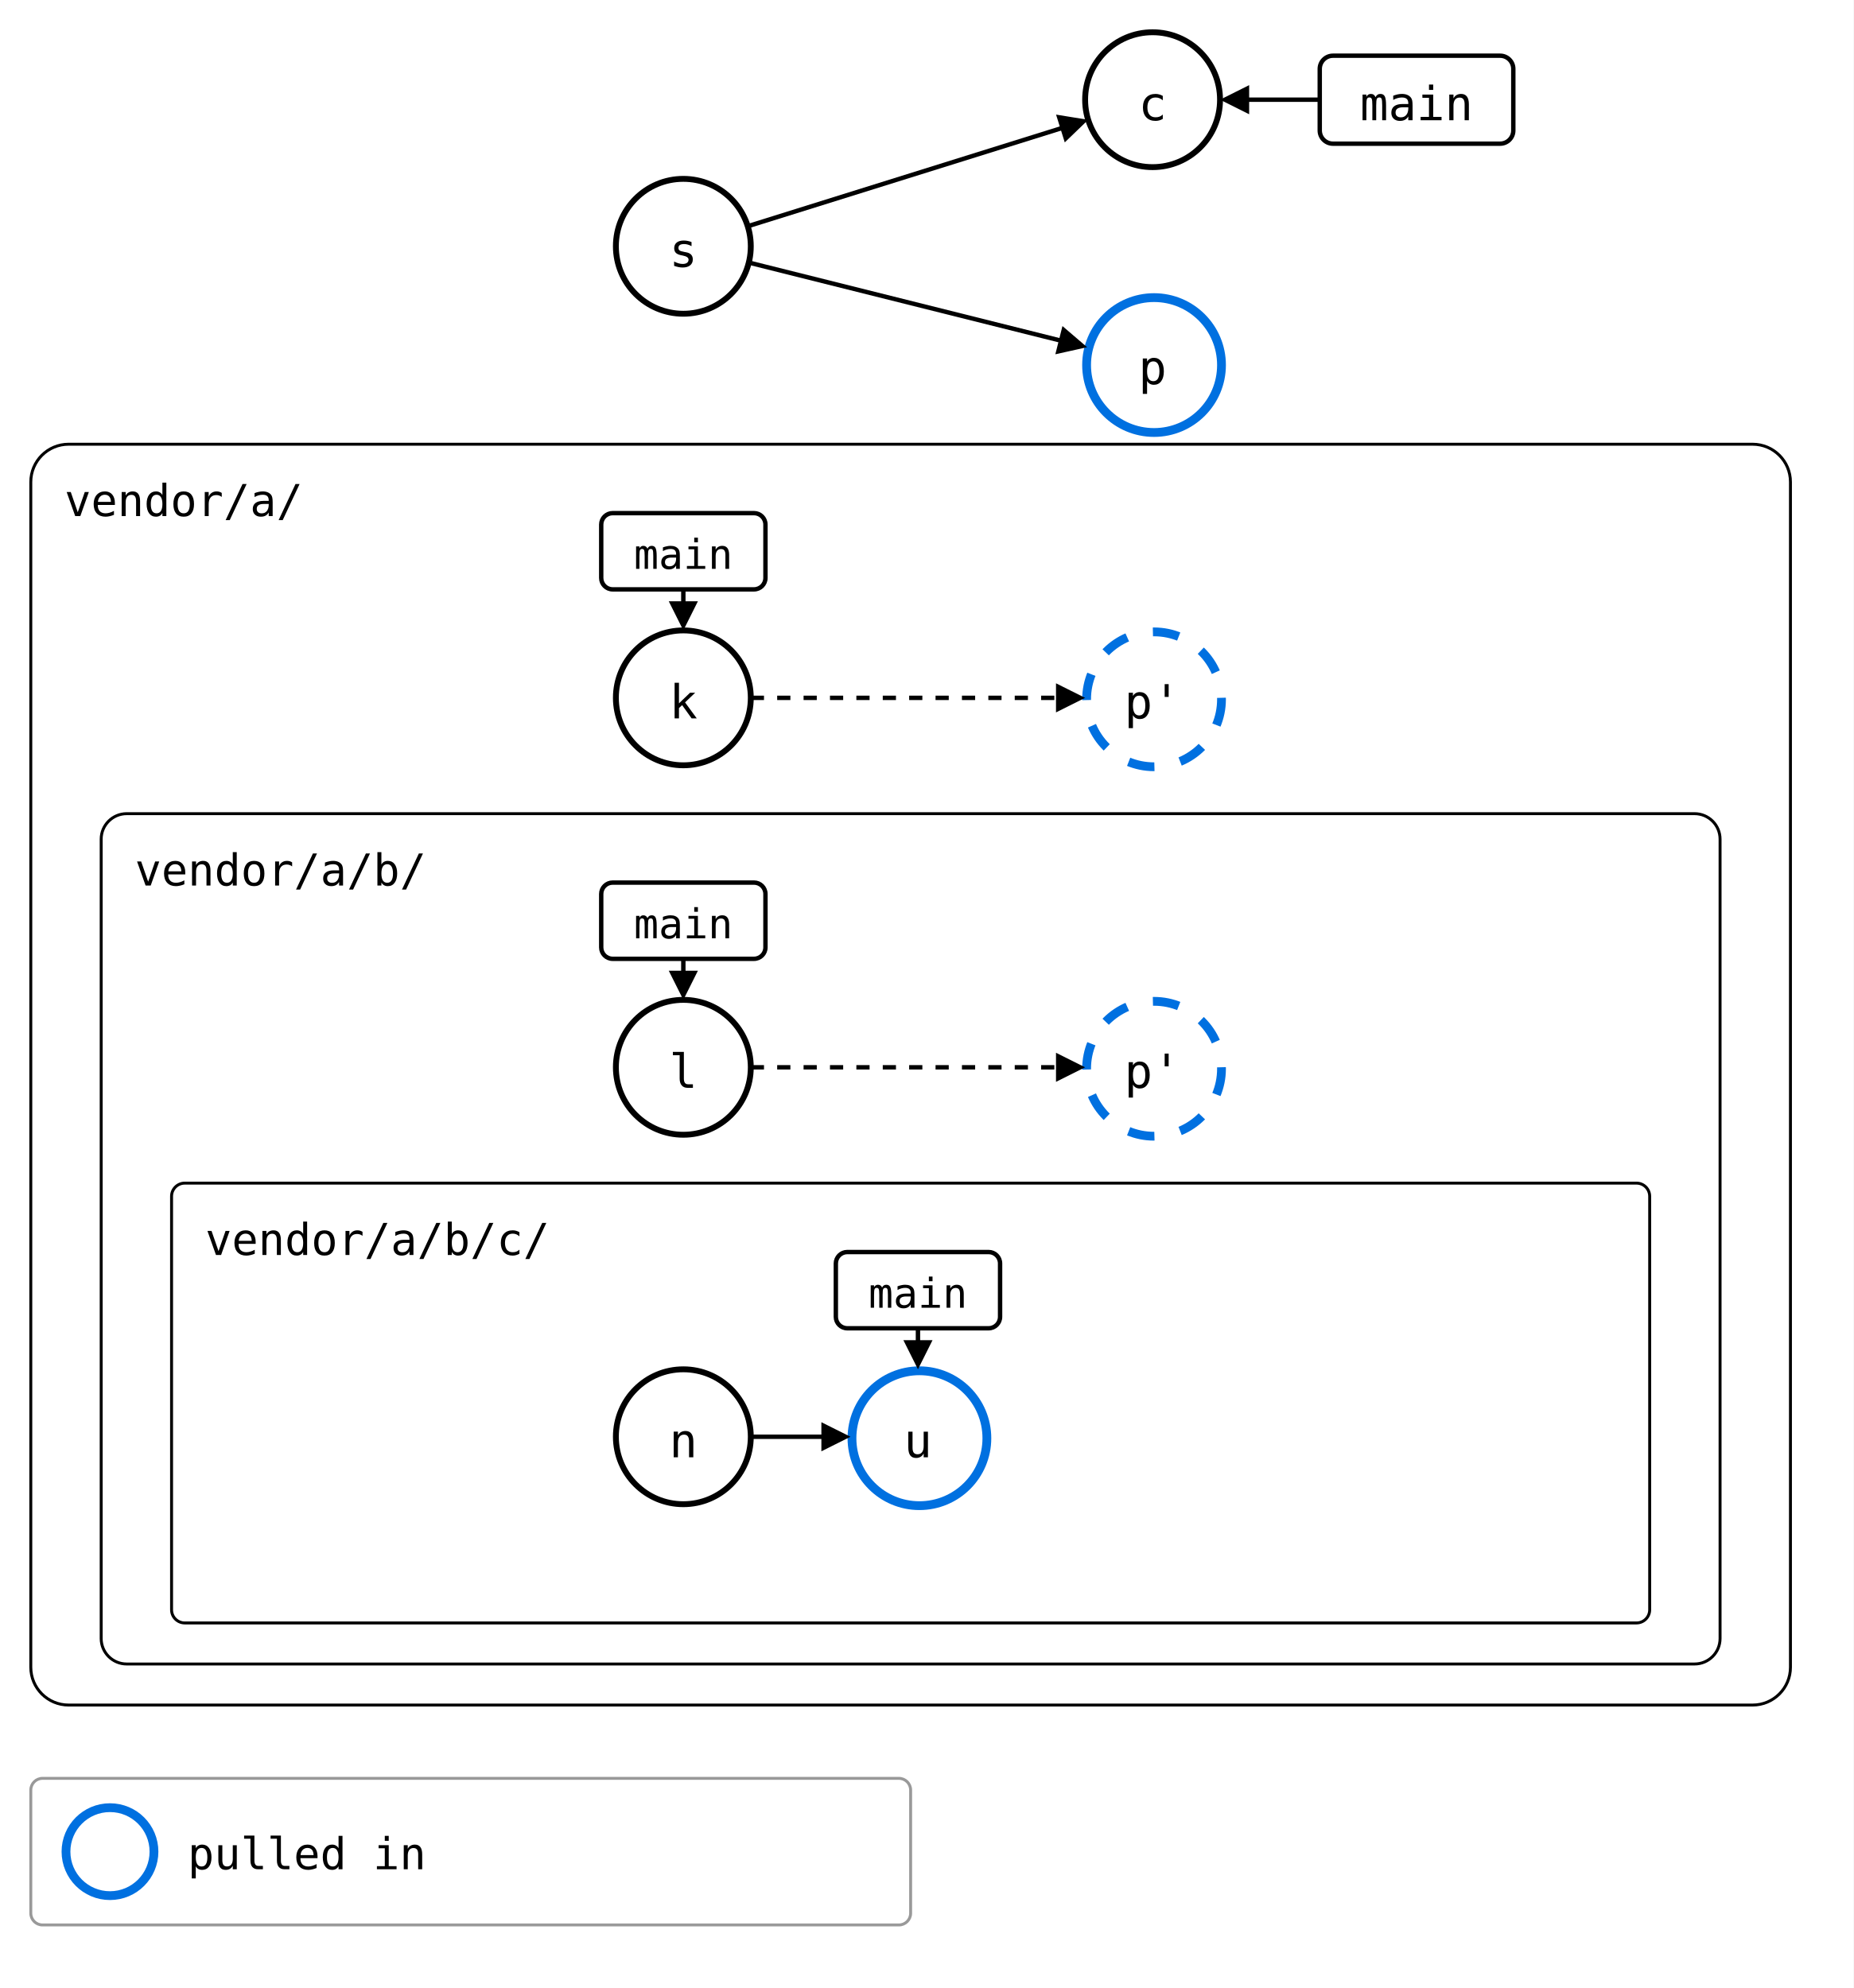
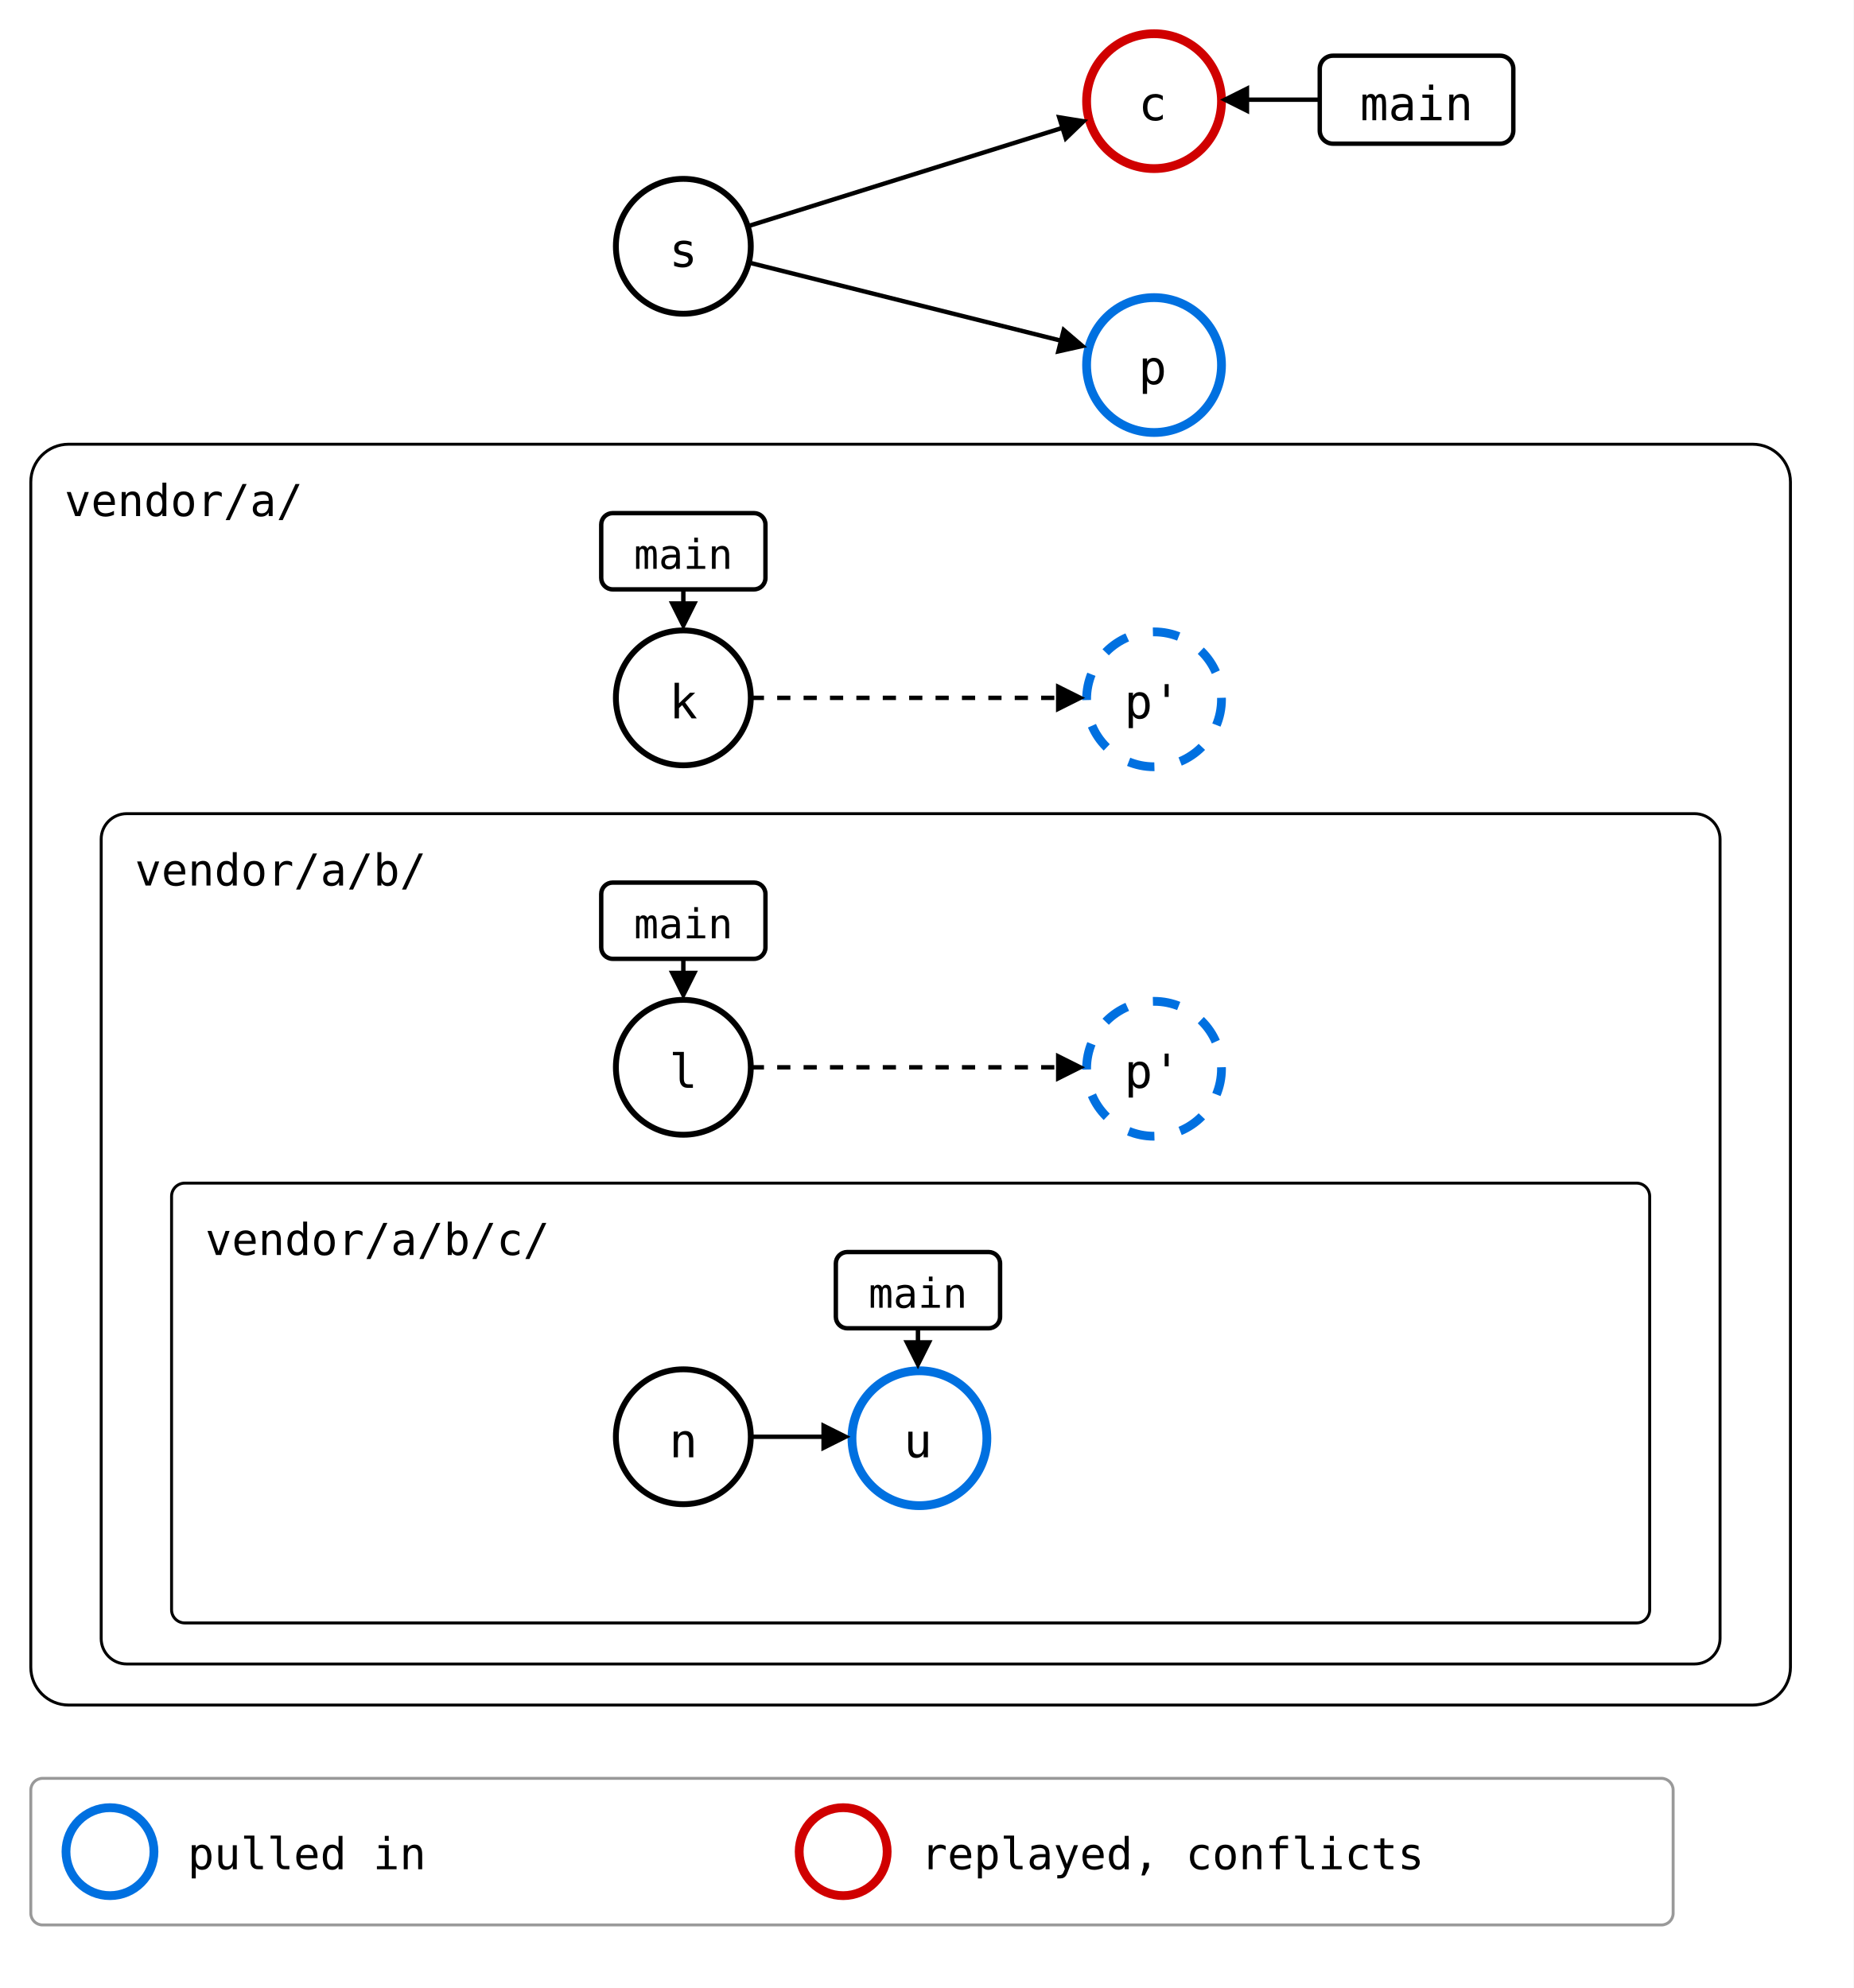
- <svg xmlns="http://www.w3.org/2000/svg" style="background: #ffffff; background-color: light-dark(#ffffff, #121212); color-scheme: light dark;" version="1.1" width="632px" height="678px" viewBox="0 0 632 678" id="ge-svg-CrP0ERA1wSzbziZt6HJZ" content="&lt;mxfile host=&quot;Electron&quot;&gt;&#10;  &lt;diagram name=&quot;rebased-at-the-conflict-lanes&quot; id=&quot;rebased-at-the-conflict-lanes&quot;&gt;&#10;    &lt;mxGraphModel dx=&quot;-324&quot; dy=&quot;-158&quot; grid=&quot;0&quot; gridSize=&quot;10&quot; guides=&quot;1&quot; tooltips=&quot;1&quot; connect=&quot;1&quot; arrows=&quot;1&quot; fold=&quot;0&quot; page=&quot;0&quot; pageScale=&quot;1&quot; pageWidth=&quot;850&quot; pageHeight=&quot;1100&quot; background=&quot;#ffffff&quot; math=&quot;0&quot; shadow=&quot;0&quot;&gt;&#10;      &lt;root&gt;&#10;        &lt;mxCell id=&quot;0&quot; /&gt;&#10;        &lt;mxCell id=&quot;1&quot; parent=&quot;0&quot; /&gt;&#10;        &lt;mxCell id=&quot;lane0&quot; parent=&quot;1&quot; style=&quot;rounded=1;arcSize=3;fillColor=none;strokeWidth=1;fontSize=15;verticalAlign=top;align=left;spacingLeft=10;spacingTop=4;fontFamily=Roboto Mono,monospace;&quot; value=&quot;vendor/a/&quot; vertex=&quot;1&quot;&gt;&#10;          &lt;mxGeometry height=&quot;430&quot; width=&quot;600&quot; y=&quot;125&quot; as=&quot;geometry&quot; /&gt;&#10;        &lt;/mxCell&gt;&#10;        &lt;mxCell id=&quot;lane1&quot; parent=&quot;1&quot; style=&quot;rounded=1;arcSize=3;fillColor=none;strokeWidth=1;fontSize=15;verticalAlign=top;align=left;spacingLeft=10;spacingTop=4;fontFamily=Roboto Mono,monospace;&quot; value=&quot;vendor/a/b/&quot; vertex=&quot;1&quot;&gt;&#10;          &lt;mxGeometry height=&quot;290&quot; width=&quot;552&quot; x=&quot;24&quot; y=&quot;251&quot; as=&quot;geometry&quot; /&gt;&#10;        &lt;/mxCell&gt;&#10;        &lt;mxCell id=&quot;lane2&quot; parent=&quot;1&quot; style=&quot;rounded=1;arcSize=3;fillColor=none;strokeWidth=1;fontSize=15;verticalAlign=top;align=left;spacingLeft=10;spacingTop=4;fontFamily=Roboto Mono,monospace;&quot; value=&quot;vendor/a/b/c/&quot; vertex=&quot;1&quot;&gt;&#10;          &lt;mxGeometry height=&quot;150&quot; width=&quot;504&quot; x=&quot;48&quot; y=&quot;377&quot; as=&quot;geometry&quot; /&gt;&#10;        &lt;/mxCell&gt;&#10;        &lt;mxCell id=&quot;s&quot; parent=&quot;1&quot; style=&quot;ellipse;aspect=fixed;strokeWidth=2;fontSize=16;fontFamily=Roboto Mono,monospace;&quot; value=&quot;s&quot; vertex=&quot;1&quot;&gt;&#10;          &lt;mxGeometry height=&quot;46&quot; width=&quot;46&quot; x=&quot;200&quot; y=&quot;35&quot; as=&quot;geometry&quot; /&gt;&#10;        &lt;/mxCell&gt;&#10;        &lt;mxCell id=&quot;c&quot; parent=&quot;1&quot; style=&quot;ellipse;aspect=fixed;strokeWidth=2;fontSize=16;fontFamily=Roboto Mono,monospace;&quot; value=&quot;c&quot; vertex=&quot;1&quot;&gt;&#10;          &lt;mxGeometry height=&quot;46&quot; width=&quot;46&quot; x=&quot;360&quot; y=&quot;-15&quot; as=&quot;geometry&quot; /&gt;&#10;        &lt;/mxCell&gt;&#10;        &lt;mxCell id=&quot;p&quot; parent=&quot;1&quot; style=&quot;ellipse;aspect=fixed;strokeWidth=2;fontSize=16;fontFamily=Roboto Mono,monospace;strokeColor=#0070E0;strokeWidth=3;&quot; value=&quot;p&quot; vertex=&quot;1&quot;&gt;&#10;          &lt;mxGeometry height=&quot;46&quot; width=&quot;46&quot; x=&quot;360&quot; y=&quot;75&quot; as=&quot;geometry&quot; /&gt;&#10;        &lt;/mxCell&gt;&#10;        &lt;mxCell id=&quot;k&quot; parent=&quot;1&quot; style=&quot;ellipse;aspect=fixed;strokeWidth=2;fontSize=16;fontFamily=Roboto Mono,monospace;&quot; value=&quot;k&quot; vertex=&quot;1&quot;&gt;&#10;          &lt;mxGeometry height=&quot;46&quot; width=&quot;46&quot; x=&quot;200&quot; y=&quot;189&quot; as=&quot;geometry&quot; /&gt;&#10;        &lt;/mxCell&gt;&#10;        &lt;mxCell id=&quot;pa&quot; parent=&quot;1&quot; style=&quot;ellipse;aspect=fixed;strokeWidth=2;fontSize=16;fontFamily=Roboto Mono,monospace;strokeColor=#0070E0;strokeWidth=3;dashed=1;&quot; value=&quot;p&amp;#39;&quot; vertex=&quot;1&quot;&gt;&#10;          &lt;mxGeometry height=&quot;46&quot; width=&quot;46&quot; x=&quot;360&quot; y=&quot;189&quot; as=&quot;geometry&quot; /&gt;&#10;        &lt;/mxCell&gt;&#10;        &lt;mxCell id=&quot;l&quot; parent=&quot;1&quot; style=&quot;ellipse;aspect=fixed;strokeWidth=2;fontSize=16;fontFamily=Roboto Mono,monospace;&quot; value=&quot;l&quot; vertex=&quot;1&quot;&gt;&#10;          &lt;mxGeometry height=&quot;46&quot; width=&quot;46&quot; x=&quot;200&quot; y=&quot;315&quot; as=&quot;geometry&quot; /&gt;&#10;        &lt;/mxCell&gt;&#10;        &lt;mxCell id=&quot;pb&quot; parent=&quot;1&quot; style=&quot;ellipse;aspect=fixed;strokeWidth=2;fontSize=16;fontFamily=Roboto Mono,monospace;strokeColor=#0070E0;strokeWidth=3;dashed=1;&quot; value=&quot;p&amp;#39;&quot; vertex=&quot;1&quot;&gt;&#10;          &lt;mxGeometry height=&quot;46&quot; width=&quot;46&quot; x=&quot;360&quot; y=&quot;315&quot; as=&quot;geometry&quot; /&gt;&#10;        &lt;/mxCell&gt;&#10;        &lt;mxCell id=&quot;n&quot; parent=&quot;1&quot; style=&quot;ellipse;aspect=fixed;strokeWidth=2;fontSize=16;fontFamily=Roboto Mono,monospace;&quot; value=&quot;n&quot; vertex=&quot;1&quot;&gt;&#10;          &lt;mxGeometry height=&quot;46&quot; width=&quot;46&quot; x=&quot;200&quot; y=&quot;441&quot; as=&quot;geometry&quot; /&gt;&#10;        &lt;/mxCell&gt;&#10;        &lt;mxCell id=&quot;u&quot; parent=&quot;1&quot; style=&quot;ellipse;aspect=fixed;strokeWidth=2;fontSize=16;fontFamily=Roboto Mono,monospace;strokeColor=#0070E0;strokeWidth=3;&quot; value=&quot;u&quot; vertex=&quot;1&quot;&gt;&#10;          &lt;mxGeometry height=&quot;46&quot; width=&quot;46&quot; x=&quot;280&quot; y=&quot;441&quot; as=&quot;geometry&quot; /&gt;&#10;        &lt;/mxCell&gt;&#10;        &lt;mxCell id=&quot;e0&quot; edge=&quot;1&quot; parent=&quot;1&quot; source=&quot;s&quot; style=&quot;endArrow=block;endFill=1;html=1;strokeWidth=1.5;rounded=0;&quot; target=&quot;c&quot;&gt;&#10;          &lt;mxGeometry relative=&quot;1&quot; as=&quot;geometry&quot; /&gt;&#10;        &lt;/mxCell&gt;&#10;        &lt;mxCell id=&quot;e1&quot; edge=&quot;1&quot; parent=&quot;1&quot; source=&quot;s&quot; style=&quot;endArrow=block;endFill=1;html=1;strokeWidth=1.5;rounded=0;&quot; target=&quot;p&quot;&gt;&#10;          &lt;mxGeometry relative=&quot;1&quot; as=&quot;geometry&quot; /&gt;&#10;        &lt;/mxCell&gt;&#10;        &lt;mxCell id=&quot;e2&quot; edge=&quot;1&quot; parent=&quot;1&quot; source=&quot;k&quot; style=&quot;endArrow=block;endFill=1;html=1;strokeWidth=1.5;rounded=0;dashed=1;&quot; target=&quot;pa&quot;&gt;&#10;          &lt;mxGeometry relative=&quot;1&quot; as=&quot;geometry&quot; /&gt;&#10;        &lt;/mxCell&gt;&#10;        &lt;mxCell id=&quot;e3&quot; edge=&quot;1&quot; parent=&quot;1&quot; source=&quot;l&quot; style=&quot;endArrow=block;endFill=1;html=1;strokeWidth=1.5;rounded=0;dashed=1;&quot; target=&quot;pb&quot;&gt;&#10;          &lt;mxGeometry relative=&quot;1&quot; as=&quot;geometry&quot; /&gt;&#10;        &lt;/mxCell&gt;&#10;        &lt;mxCell id=&quot;e4&quot; edge=&quot;1&quot; parent=&quot;1&quot; source=&quot;n&quot; style=&quot;endArrow=block;endFill=1;html=1;strokeWidth=1.5;rounded=0;&quot; target=&quot;u&quot;&gt;&#10;          &lt;mxGeometry relative=&quot;1&quot; as=&quot;geometry&quot; /&gt;&#10;        &lt;/mxCell&gt;&#10;        &lt;mxCell id=&quot;mbox&quot; parent=&quot;1&quot; style=&quot;rounded=1;strokeWidth=1.5;fontSize=16;fontFamily=Roboto Mono,monospace;&quot; value=&quot;main&quot; vertex=&quot;1&quot;&gt;&#10;          &lt;mxGeometry height=&quot;30&quot; width=&quot;66&quot; x=&quot;440&quot; y=&quot;-7&quot; as=&quot;geometry&quot; /&gt;&#10;        &lt;/mxCell&gt;&#10;        &lt;mxCell id=&quot;embox&quot; edge=&quot;1&quot; parent=&quot;1&quot; source=&quot;mbox&quot; style=&quot;endArrow=block;endFill=1;html=1;strokeWidth=1.5;rounded=0;&quot; target=&quot;c&quot;&gt;&#10;          &lt;mxGeometry relative=&quot;1&quot; as=&quot;geometry&quot; /&gt;&#10;        &lt;/mxCell&gt;&#10;        &lt;mxCell id=&quot;ka&quot; parent=&quot;1&quot; style=&quot;rounded=1;strokeWidth=1.5;fontSize=16;fontFamily=Roboto Mono,monospace;fontSize=14;&quot; value=&quot;main&quot; vertex=&quot;1&quot;&gt;&#10;          &lt;mxGeometry height=&quot;26&quot; width=&quot;56&quot; x=&quot;195&quot; y=&quot;149&quot; as=&quot;geometry&quot; /&gt;&#10;        &lt;/mxCell&gt;&#10;        &lt;mxCell id=&quot;eka&quot; edge=&quot;1&quot; parent=&quot;1&quot; source=&quot;ka&quot; style=&quot;endArrow=block;endFill=1;html=1;strokeWidth=1.5;rounded=0;&quot; target=&quot;k&quot;&gt;&#10;          &lt;mxGeometry relative=&quot;1&quot; as=&quot;geometry&quot; /&gt;&#10;        &lt;/mxCell&gt;&#10;        &lt;mxCell id=&quot;lb&quot; parent=&quot;1&quot; style=&quot;rounded=1;strokeWidth=1.5;fontSize=16;fontFamily=Roboto Mono,monospace;fontSize=14;&quot; value=&quot;main&quot; vertex=&quot;1&quot;&gt;&#10;          &lt;mxGeometry height=&quot;26&quot; width=&quot;56&quot; x=&quot;195&quot; y=&quot;275&quot; as=&quot;geometry&quot; /&gt;&#10;        &lt;/mxCell&gt;&#10;        &lt;mxCell id=&quot;elb&quot; edge=&quot;1&quot; parent=&quot;1&quot; source=&quot;lb&quot; style=&quot;endArrow=block;endFill=1;html=1;strokeWidth=1.5;rounded=0;&quot; target=&quot;l&quot;&gt;&#10;          &lt;mxGeometry relative=&quot;1&quot; as=&quot;geometry&quot; /&gt;&#10;        &lt;/mxCell&gt;&#10;        &lt;mxCell id=&quot;uc&quot; parent=&quot;1&quot; style=&quot;rounded=1;strokeWidth=1.5;fontSize=16;fontFamily=Roboto Mono,monospace;fontSize=14;&quot; value=&quot;main&quot; vertex=&quot;1&quot;&gt;&#10;          &lt;mxGeometry height=&quot;26&quot; width=&quot;56&quot; x=&quot;275&quot; y=&quot;401&quot; as=&quot;geometry&quot; /&gt;&#10;        &lt;/mxCell&gt;&#10;        &lt;mxCell id=&quot;euc&quot; edge=&quot;1&quot; parent=&quot;1&quot; source=&quot;uc&quot; style=&quot;endArrow=block;endFill=1;html=1;strokeWidth=1.5;rounded=0;&quot; target=&quot;u&quot;&gt;&#10;          &lt;mxGeometry relative=&quot;1&quot; as=&quot;geometry&quot; /&gt;&#10;        &lt;/mxCell&gt;&#10;        &lt;mxCell id=&quot;legend&quot; parent=&quot;1&quot; style=&quot;rounded=1;arcSize=8;fillColor=none;strokeColor=#999999;strokeWidth=1;legend=1;&quot; value=&quot;&quot; vertex=&quot;1&quot;&gt;&#10;          &lt;mxGeometry height=&quot;50&quot; width=&quot;300&quot; y=&quot;580&quot; as=&quot;geometry&quot; /&gt;&#10;        &lt;/mxCell&gt;&#10;        &lt;mxCell id=&quot;legend_blue&quot; parent=&quot;legend&quot; style=&quot;ellipse;aspect=fixed;fontSize=13;fontFamily=Roboto Mono,monospace;strokeWidth=2;strokeColor=#0070E0;strokeWidth=3;&quot; value=&quot;&quot; vertex=&quot;1&quot;&gt;&#10;          &lt;mxGeometry height=&quot;30&quot; width=&quot;30&quot; x=&quot;12&quot; y=&quot;10&quot; as=&quot;geometry&quot; /&gt;&#10;        &lt;/mxCell&gt;&#10;        &lt;mxCell id=&quot;legend_blue_text&quot; parent=&quot;legend&quot; style=&quot;text;align=left;verticalAlign=middle;fontSize=15;fontFamily=Roboto Mono,monospace;&quot; value=&quot;pulled in&quot; vertex=&quot;1&quot;&gt;&#10;          &lt;mxGeometry height=&quot;30&quot; width=&quot;200&quot; x=&quot;52&quot; y=&quot;10&quot; as=&quot;geometry&quot; /&gt;&#10;        &lt;/mxCell&gt;&#10;      &lt;/root&gt;&#10;    &lt;/mxGraphModel&gt;&#10;  &lt;/diagram&gt;&#10;&lt;/mxfile&gt;&#10;">
-   <style type="text/css">@supports (color: light-dark(#000, #fff)) { #ge-svg-CrP0ERA1wSzbziZt6HJZ { --ge-adaptive-bg: light-dark(#ffffff, var(--ge-dark-color, #121212)); } }</style>
+ <svg xmlns="http://www.w3.org/2000/svg" style="background: #ffffff; background-color: light-dark(#ffffff, #121212); color-scheme: light dark;" version="1.1" width="632px" height="678px" viewBox="0 0 632 678" id="ge-svg-aoTK1MCiHCfl_Ad8Yn40" content="&lt;mxfile host=&quot;Electron&quot;&gt;&#10;  &lt;diagram name=&quot;rebased-at-the-conflict-lanes&quot; id=&quot;rebased-at-the-conflict-lanes&quot;&gt;&#10;    &lt;mxGraphModel dx=&quot;-324&quot; dy=&quot;-157&quot; grid=&quot;0&quot; gridSize=&quot;10&quot; guides=&quot;1&quot; tooltips=&quot;1&quot; connect=&quot;1&quot; arrows=&quot;1&quot; fold=&quot;0&quot; page=&quot;0&quot; pageScale=&quot;1&quot; pageWidth=&quot;850&quot; pageHeight=&quot;1100&quot; background=&quot;#ffffff&quot; math=&quot;0&quot; shadow=&quot;0&quot;&gt;&#10;      &lt;root&gt;&#10;        &lt;mxCell id=&quot;0&quot; /&gt;&#10;        &lt;mxCell id=&quot;1&quot; parent=&quot;0&quot; /&gt;&#10;        &lt;mxCell id=&quot;lane0&quot; parent=&quot;1&quot; style=&quot;rounded=1;arcSize=3;fillColor=none;strokeWidth=1;fontSize=15;verticalAlign=top;align=left;spacingLeft=10;spacingTop=4;fontFamily=Roboto Mono,monospace;&quot; value=&quot;vendor/a/&quot; vertex=&quot;1&quot;&gt;&#10;          &lt;mxGeometry height=&quot;430&quot; width=&quot;600&quot; y=&quot;125&quot; as=&quot;geometry&quot; /&gt;&#10;        &lt;/mxCell&gt;&#10;        &lt;mxCell id=&quot;lane1&quot; parent=&quot;1&quot; style=&quot;rounded=1;arcSize=3;fillColor=none;strokeWidth=1;fontSize=15;verticalAlign=top;align=left;spacingLeft=10;spacingTop=4;fontFamily=Roboto Mono,monospace;&quot; value=&quot;vendor/a/b/&quot; vertex=&quot;1&quot;&gt;&#10;          &lt;mxGeometry height=&quot;290&quot; width=&quot;552&quot; x=&quot;24&quot; y=&quot;251&quot; as=&quot;geometry&quot; /&gt;&#10;        &lt;/mxCell&gt;&#10;        &lt;mxCell id=&quot;lane2&quot; parent=&quot;1&quot; style=&quot;rounded=1;arcSize=3;fillColor=none;strokeWidth=1;fontSize=15;verticalAlign=top;align=left;spacingLeft=10;spacingTop=4;fontFamily=Roboto Mono,monospace;&quot; value=&quot;vendor/a/b/c/&quot; vertex=&quot;1&quot;&gt;&#10;          &lt;mxGeometry height=&quot;150&quot; width=&quot;504&quot; x=&quot;48&quot; y=&quot;377&quot; as=&quot;geometry&quot; /&gt;&#10;        &lt;/mxCell&gt;&#10;        &lt;mxCell id=&quot;s&quot; parent=&quot;1&quot; style=&quot;ellipse;aspect=fixed;strokeWidth=2;fontSize=16;fontFamily=Roboto Mono,monospace;&quot; value=&quot;s&quot; vertex=&quot;1&quot;&gt;&#10;          &lt;mxGeometry height=&quot;46&quot; width=&quot;46&quot; x=&quot;200&quot; y=&quot;35&quot; as=&quot;geometry&quot; /&gt;&#10;        &lt;/mxCell&gt;&#10;        &lt;mxCell id=&quot;c&quot; parent=&quot;1&quot; style=&quot;ellipse;aspect=fixed;strokeWidth=2;fontSize=16;fontFamily=Roboto Mono,monospace;strokeColor=#D00000;strokeWidth=3;&quot; value=&quot;c&quot; vertex=&quot;1&quot;&gt;&#10;          &lt;mxGeometry height=&quot;46&quot; width=&quot;46&quot; x=&quot;360&quot; y=&quot;-15&quot; as=&quot;geometry&quot; /&gt;&#10;        &lt;/mxCell&gt;&#10;        &lt;mxCell id=&quot;p&quot; parent=&quot;1&quot; style=&quot;ellipse;aspect=fixed;strokeWidth=2;fontSize=16;fontFamily=Roboto Mono,monospace;strokeColor=#0070E0;strokeWidth=3;&quot; value=&quot;p&quot; vertex=&quot;1&quot;&gt;&#10;          &lt;mxGeometry height=&quot;46&quot; width=&quot;46&quot; x=&quot;360&quot; y=&quot;75&quot; as=&quot;geometry&quot; /&gt;&#10;        &lt;/mxCell&gt;&#10;        &lt;mxCell id=&quot;k&quot; parent=&quot;1&quot; style=&quot;ellipse;aspect=fixed;strokeWidth=2;fontSize=16;fontFamily=Roboto Mono,monospace;&quot; value=&quot;k&quot; vertex=&quot;1&quot;&gt;&#10;          &lt;mxGeometry height=&quot;46&quot; width=&quot;46&quot; x=&quot;200&quot; y=&quot;189&quot; as=&quot;geometry&quot; /&gt;&#10;        &lt;/mxCell&gt;&#10;        &lt;mxCell id=&quot;pa&quot; parent=&quot;1&quot; style=&quot;ellipse;aspect=fixed;strokeWidth=2;fontSize=16;fontFamily=Roboto Mono,monospace;strokeColor=#0070E0;strokeWidth=3;dashed=1;&quot; value=&quot;p&amp;#39;&quot; vertex=&quot;1&quot;&gt;&#10;          &lt;mxGeometry height=&quot;46&quot; width=&quot;46&quot; x=&quot;360&quot; y=&quot;189&quot; as=&quot;geometry&quot; /&gt;&#10;        &lt;/mxCell&gt;&#10;        &lt;mxCell id=&quot;l&quot; parent=&quot;1&quot; style=&quot;ellipse;aspect=fixed;strokeWidth=2;fontSize=16;fontFamily=Roboto Mono,monospace;&quot; value=&quot;l&quot; vertex=&quot;1&quot;&gt;&#10;          &lt;mxGeometry height=&quot;46&quot; width=&quot;46&quot; x=&quot;200&quot; y=&quot;315&quot; as=&quot;geometry&quot; /&gt;&#10;        &lt;/mxCell&gt;&#10;        &lt;mxCell id=&quot;pb&quot; parent=&quot;1&quot; style=&quot;ellipse;aspect=fixed;strokeWidth=2;fontSize=16;fontFamily=Roboto Mono,monospace;strokeColor=#0070E0;strokeWidth=3;dashed=1;&quot; value=&quot;p&amp;#39;&quot; vertex=&quot;1&quot;&gt;&#10;          &lt;mxGeometry height=&quot;46&quot; width=&quot;46&quot; x=&quot;360&quot; y=&quot;315&quot; as=&quot;geometry&quot; /&gt;&#10;        &lt;/mxCell&gt;&#10;        &lt;mxCell id=&quot;n&quot; parent=&quot;1&quot; style=&quot;ellipse;aspect=fixed;strokeWidth=2;fontSize=16;fontFamily=Roboto Mono,monospace;&quot; value=&quot;n&quot; vertex=&quot;1&quot;&gt;&#10;          &lt;mxGeometry height=&quot;46&quot; width=&quot;46&quot; x=&quot;200&quot; y=&quot;441&quot; as=&quot;geometry&quot; /&gt;&#10;        &lt;/mxCell&gt;&#10;        &lt;mxCell id=&quot;u&quot; parent=&quot;1&quot; style=&quot;ellipse;aspect=fixed;strokeWidth=2;fontSize=16;fontFamily=Roboto Mono,monospace;strokeColor=#0070E0;strokeWidth=3;&quot; value=&quot;u&quot; vertex=&quot;1&quot;&gt;&#10;          &lt;mxGeometry height=&quot;46&quot; width=&quot;46&quot; x=&quot;280&quot; y=&quot;441&quot; as=&quot;geometry&quot; /&gt;&#10;        &lt;/mxCell&gt;&#10;        &lt;mxCell id=&quot;e0&quot; edge=&quot;1&quot; parent=&quot;1&quot; source=&quot;s&quot; style=&quot;endArrow=block;endFill=1;html=1;strokeWidth=1.5;rounded=0;&quot; target=&quot;c&quot;&gt;&#10;          &lt;mxGeometry relative=&quot;1&quot; as=&quot;geometry&quot; /&gt;&#10;        &lt;/mxCell&gt;&#10;        &lt;mxCell id=&quot;e1&quot; edge=&quot;1&quot; parent=&quot;1&quot; source=&quot;s&quot; style=&quot;endArrow=block;endFill=1;html=1;strokeWidth=1.5;rounded=0;&quot; target=&quot;p&quot;&gt;&#10;          &lt;mxGeometry relative=&quot;1&quot; as=&quot;geometry&quot; /&gt;&#10;        &lt;/mxCell&gt;&#10;        &lt;mxCell id=&quot;e2&quot; edge=&quot;1&quot; parent=&quot;1&quot; source=&quot;k&quot; style=&quot;endArrow=block;endFill=1;html=1;strokeWidth=1.5;rounded=0;dashed=1;&quot; target=&quot;pa&quot;&gt;&#10;          &lt;mxGeometry relative=&quot;1&quot; as=&quot;geometry&quot; /&gt;&#10;        &lt;/mxCell&gt;&#10;        &lt;mxCell id=&quot;e3&quot; edge=&quot;1&quot; parent=&quot;1&quot; source=&quot;l&quot; style=&quot;endArrow=block;endFill=1;html=1;strokeWidth=1.5;rounded=0;dashed=1;&quot; target=&quot;pb&quot;&gt;&#10;          &lt;mxGeometry relative=&quot;1&quot; as=&quot;geometry&quot; /&gt;&#10;        &lt;/mxCell&gt;&#10;        &lt;mxCell id=&quot;e4&quot; edge=&quot;1&quot; parent=&quot;1&quot; source=&quot;n&quot; style=&quot;endArrow=block;endFill=1;html=1;strokeWidth=1.5;rounded=0;&quot; target=&quot;u&quot;&gt;&#10;          &lt;mxGeometry relative=&quot;1&quot; as=&quot;geometry&quot; /&gt;&#10;        &lt;/mxCell&gt;&#10;        &lt;mxCell id=&quot;mbox&quot; parent=&quot;1&quot; style=&quot;rounded=1;strokeWidth=1.5;fontSize=16;fontFamily=Roboto Mono,monospace;&quot; value=&quot;main&quot; vertex=&quot;1&quot;&gt;&#10;          &lt;mxGeometry height=&quot;30&quot; width=&quot;66&quot; x=&quot;440&quot; y=&quot;-7&quot; as=&quot;geometry&quot; /&gt;&#10;        &lt;/mxCell&gt;&#10;        &lt;mxCell id=&quot;embox&quot; edge=&quot;1&quot; parent=&quot;1&quot; source=&quot;mbox&quot; style=&quot;endArrow=block;endFill=1;html=1;strokeWidth=1.5;rounded=0;&quot; target=&quot;c&quot;&gt;&#10;          &lt;mxGeometry relative=&quot;1&quot; as=&quot;geometry&quot; /&gt;&#10;        &lt;/mxCell&gt;&#10;        &lt;mxCell id=&quot;ka&quot; parent=&quot;1&quot; style=&quot;rounded=1;strokeWidth=1.5;fontSize=16;fontFamily=Roboto Mono,monospace;fontSize=14;&quot; value=&quot;main&quot; vertex=&quot;1&quot;&gt;&#10;          &lt;mxGeometry height=&quot;26&quot; width=&quot;56&quot; x=&quot;195&quot; y=&quot;149&quot; as=&quot;geometry&quot; /&gt;&#10;        &lt;/mxCell&gt;&#10;        &lt;mxCell id=&quot;eka&quot; edge=&quot;1&quot; parent=&quot;1&quot; source=&quot;ka&quot; style=&quot;endArrow=block;endFill=1;html=1;strokeWidth=1.5;rounded=0;&quot; target=&quot;k&quot;&gt;&#10;          &lt;mxGeometry relative=&quot;1&quot; as=&quot;geometry&quot; /&gt;&#10;        &lt;/mxCell&gt;&#10;        &lt;mxCell id=&quot;lb&quot; parent=&quot;1&quot; style=&quot;rounded=1;strokeWidth=1.5;fontSize=16;fontFamily=Roboto Mono,monospace;fontSize=14;&quot; value=&quot;main&quot; vertex=&quot;1&quot;&gt;&#10;          &lt;mxGeometry height=&quot;26&quot; width=&quot;56&quot; x=&quot;195&quot; y=&quot;275&quot; as=&quot;geometry&quot; /&gt;&#10;        &lt;/mxCell&gt;&#10;        &lt;mxCell id=&quot;elb&quot; edge=&quot;1&quot; parent=&quot;1&quot; source=&quot;lb&quot; style=&quot;endArrow=block;endFill=1;html=1;strokeWidth=1.5;rounded=0;&quot; target=&quot;l&quot;&gt;&#10;          &lt;mxGeometry relative=&quot;1&quot; as=&quot;geometry&quot; /&gt;&#10;        &lt;/mxCell&gt;&#10;        &lt;mxCell id=&quot;uc&quot; parent=&quot;1&quot; style=&quot;rounded=1;strokeWidth=1.5;fontSize=16;fontFamily=Roboto Mono,monospace;fontSize=14;&quot; value=&quot;main&quot; vertex=&quot;1&quot;&gt;&#10;          &lt;mxGeometry height=&quot;26&quot; width=&quot;56&quot; x=&quot;275&quot; y=&quot;401&quot; as=&quot;geometry&quot; /&gt;&#10;        &lt;/mxCell&gt;&#10;        &lt;mxCell id=&quot;euc&quot; edge=&quot;1&quot; parent=&quot;1&quot; source=&quot;uc&quot; style=&quot;endArrow=block;endFill=1;html=1;strokeWidth=1.5;rounded=0;&quot; target=&quot;u&quot;&gt;&#10;          &lt;mxGeometry relative=&quot;1&quot; as=&quot;geometry&quot; /&gt;&#10;        &lt;/mxCell&gt;&#10;        &lt;mxCell id=&quot;legend&quot; parent=&quot;1&quot; style=&quot;rounded=1;arcSize=8;fillColor=none;strokeColor=#999999;strokeWidth=1;legend=1;&quot; value=&quot;&quot; vertex=&quot;1&quot;&gt;&#10;          &lt;mxGeometry height=&quot;50&quot; width=&quot;560&quot; y=&quot;580&quot; as=&quot;geometry&quot; /&gt;&#10;        &lt;/mxCell&gt;&#10;        &lt;mxCell id=&quot;legend_blue&quot; parent=&quot;legend&quot; style=&quot;ellipse;aspect=fixed;fontSize=13;fontFamily=Roboto Mono,monospace;strokeWidth=2;strokeColor=#0070E0;strokeWidth=3;&quot; value=&quot;&quot; vertex=&quot;1&quot;&gt;&#10;          &lt;mxGeometry height=&quot;30&quot; width=&quot;30&quot; x=&quot;12&quot; y=&quot;10&quot; as=&quot;geometry&quot; /&gt;&#10;        &lt;/mxCell&gt;&#10;        &lt;mxCell id=&quot;legend_blue_text&quot; parent=&quot;legend&quot; style=&quot;text;align=left;verticalAlign=middle;fontSize=15;fontFamily=Roboto Mono,monospace;&quot; value=&quot;pulled in&quot; vertex=&quot;1&quot;&gt;&#10;          &lt;mxGeometry height=&quot;30&quot; width=&quot;200&quot; x=&quot;52&quot; y=&quot;10&quot; as=&quot;geometry&quot; /&gt;&#10;        &lt;/mxCell&gt;&#10;        &lt;mxCell id=&quot;legend_redline&quot; parent=&quot;legend&quot; style=&quot;ellipse;aspect=fixed;fontSize=13;fontFamily=Roboto Mono,monospace;strokeWidth=2;strokeColor=#D00000;strokeWidth=3;&quot; value=&quot;&quot; vertex=&quot;1&quot;&gt;&#10;          &lt;mxGeometry height=&quot;30&quot; width=&quot;30&quot; x=&quot;262&quot; y=&quot;10&quot; as=&quot;geometry&quot; /&gt;&#10;        &lt;/mxCell&gt;&#10;        &lt;mxCell id=&quot;legend_redline_text&quot; parent=&quot;legend&quot; style=&quot;text;align=left;verticalAlign=middle;fontSize=15;fontFamily=Roboto Mono,monospace;&quot; value=&quot;replayed, conflicts&quot; vertex=&quot;1&quot;&gt;&#10;          &lt;mxGeometry height=&quot;30&quot; width=&quot;200&quot; x=&quot;302&quot; y=&quot;10&quot; as=&quot;geometry&quot; /&gt;&#10;        &lt;/mxCell&gt;&#10;      &lt;/root&gt;&#10;    &lt;/mxGraphModel&gt;&#10;  &lt;/diagram&gt;&#10;&lt;/mxfile&gt;&#10;">
+   <style type="text/css">@supports (color: light-dark(#000, #fff)) { #ge-svg-aoTK1MCiHCfl_Ad8Yn40 { --ge-adaptive-bg: light-dark(#ffffff, var(--ge-dark-color, #121212)); } }</style>
  <defs />
  <rect fill="#ffffff" width="100%" height="100%" x="0" y="0" style="fill: light-dark(rgb(255, 255, 255), rgb(18, 18, 18));" />
  <g>
    <g data-cell-id="0">
      <g data-cell-id="1">
        <g data-cell-id="lane0">
          <g transform="translate(0.5,0.5)">
            <rect x="10" y="151" width="600" height="430" rx="12.9" ry="12.9" fill="none" stroke="#000000" pointer-events="all" style="stroke: light-dark(rgb(0, 0, 0), rgb(255, 255, 255));" />
          </g>
          <g>
            <g fill="#000000" font-family="'Roboto Mono', monospace" text-anchor="start" font-size="15px" style="fill: light-dark(rgb(0, 0, 0), rgb(255, 255, 255));">
              <text x="22" y="176">vendor/a/</text>
            </g>
          </g>
        </g>
        <g data-cell-id="lane1">
          <g transform="translate(0.5,0.5)">
            <rect x="34" y="277" width="552" height="290" rx="8.7" ry="8.7" fill="none" stroke="#000000" pointer-events="all" style="stroke: light-dark(rgb(0, 0, 0), rgb(255, 255, 255));" />
          </g>
          <g>
            <g fill="#000000" font-family="'Roboto Mono', monospace" text-anchor="start" font-size="15px" style="fill: light-dark(rgb(0, 0, 0), rgb(255, 255, 255));">
              <text x="46" y="302">vendor/a/b/</text>
            </g>
          </g>
        </g>
        <g data-cell-id="lane2">
          <g transform="translate(0.5,0.5)">
            <rect x="58" y="403" width="504" height="150" rx="4.5" ry="4.5" fill="none" stroke="#000000" pointer-events="all" style="stroke: light-dark(rgb(0, 0, 0), rgb(255, 255, 255));" />
          </g>
          <g>
            <g fill="#000000" font-family="'Roboto Mono', monospace" text-anchor="start" font-size="15px" style="fill: light-dark(rgb(0, 0, 0), rgb(255, 255, 255));">
              <text x="70" y="428">vendor/a/b/c/</text>
            </g>
          </g>
        </g>
        <g data-cell-id="s">
          <g>
            <ellipse cx="233" cy="84" rx="23" ry="23" fill="#ffffff" stroke="#000000" stroke-width="2" pointer-events="all" style="fill: var(--ge-adaptive-bg, #ffffff); stroke: light-dark(rgb(0, 0, 0), rgb(255, 255, 255));" />
          </g>
          <g>
            <g fill="#000000" font-family="'Roboto Mono', monospace" text-anchor="middle" font-size="16px" style="fill: light-dark(rgb(0, 0, 0), rgb(255, 255, 255));">
              <text x="233" y="91">s</text>
            </g>
          </g>
        </g>
        <g data-cell-id="c">
-           <g>
-             <ellipse cx="393" cy="34" rx="23" ry="23" fill="#ffffff" stroke="#000000" stroke-width="2" pointer-events="all" style="fill: var(--ge-adaptive-bg, #ffffff); stroke: light-dark(rgb(0, 0, 0), rgb(255, 255, 255));" />
+           <g transform="translate(0.5,0.5)">
+             <ellipse cx="393" cy="34" rx="23" ry="23" fill="#ffffff" stroke="#d00000" stroke-width="3" pointer-events="all" style="fill: var(--ge-adaptive-bg, #ffffff); stroke: light-dark(rgb(208, 0, 0), rgb(255, 161, 161));" />
          </g>
          <g>
            <g fill="#000000" font-family="'Roboto Mono', monospace" text-anchor="middle" font-size="16px" style="fill: light-dark(rgb(0, 0, 0), rgb(255, 255, 255));">
              <text x="393" y="41">c</text>
            </g>
          </g>
        </g>
        <g data-cell-id="p">
          <g transform="translate(0.5,0.5)">
            <ellipse cx="393" cy="124" rx="23" ry="23" fill="#ffffff" stroke="#0070e0" stroke-width="3" pointer-events="all" style="fill: var(--ge-adaptive-bg, #ffffff); stroke: light-dark(rgb(0, 112, 224), rgb(72, 168, 255));" />
          </g>
          <g>
            <g fill="#000000" font-family="'Roboto Mono', monospace" text-anchor="middle" font-size="16px" style="fill: light-dark(rgb(0, 0, 0), rgb(255, 255, 255));">
              <text x="393" y="131">p</text>
            </g>
          </g>
        </g>
        <g data-cell-id="k">
          <g>
            <ellipse cx="233" cy="238" rx="23" ry="23" fill="#ffffff" stroke="#000000" stroke-width="2" pointer-events="all" style="fill: var(--ge-adaptive-bg, #ffffff); stroke: light-dark(rgb(0, 0, 0), rgb(255, 255, 255));" />
          </g>
          <g>
            <g fill="#000000" font-family="'Roboto Mono', monospace" text-anchor="middle" font-size="16px" style="fill: light-dark(rgb(0, 0, 0), rgb(255, 255, 255));">
              <text x="233" y="245">k</text>
            </g>
          </g>
        </g>
        <g data-cell-id="pa">
          <g transform="translate(0.5,0.5)">
            <ellipse cx="393" cy="238" rx="23" ry="23" fill="#ffffff" stroke="#0070e0" stroke-width="3" stroke-dasharray="9 9" pointer-events="all" style="fill: var(--ge-adaptive-bg, #ffffff); stroke: light-dark(rgb(0, 112, 224), rgb(72, 168, 255));" />
          </g>
          <g>
            <g fill="#000000" font-family="'Roboto Mono', monospace" text-anchor="middle" font-size="16px" style="fill: light-dark(rgb(0, 0, 0), rgb(255, 255, 255));">
              <text x="393" y="245">p'</text>
            </g>
          </g>
        </g>
        <g data-cell-id="l">
          <g>
            <ellipse cx="233" cy="364" rx="23" ry="23" fill="#ffffff" stroke="#000000" stroke-width="2" pointer-events="all" style="fill: var(--ge-adaptive-bg, #ffffff); stroke: light-dark(rgb(0, 0, 0), rgb(255, 255, 255));" />
          </g>
          <g>
            <g fill="#000000" font-family="'Roboto Mono', monospace" text-anchor="middle" font-size="16px" style="fill: light-dark(rgb(0, 0, 0), rgb(255, 255, 255));">
              <text x="233" y="371">l</text>
            </g>
          </g>
        </g>
        <g data-cell-id="pb">
          <g transform="translate(0.5,0.5)">
            <ellipse cx="393" cy="364" rx="23" ry="23" fill="#ffffff" stroke="#0070e0" stroke-width="3" stroke-dasharray="9 9" pointer-events="all" style="fill: var(--ge-adaptive-bg, #ffffff); stroke: light-dark(rgb(0, 112, 224), rgb(72, 168, 255));" />
          </g>
          <g>
            <g fill="#000000" font-family="'Roboto Mono', monospace" text-anchor="middle" font-size="16px" style="fill: light-dark(rgb(0, 0, 0), rgb(255, 255, 255));">
              <text x="393" y="371">p'</text>
            </g>
          </g>
        </g>
        <g data-cell-id="n">
          <g>
            <ellipse cx="233" cy="490" rx="23" ry="23" fill="#ffffff" stroke="#000000" stroke-width="2" pointer-events="all" style="fill: var(--ge-adaptive-bg, #ffffff); stroke: light-dark(rgb(0, 0, 0), rgb(255, 255, 255));" />
          </g>
          <g>
            <g fill="#000000" font-family="'Roboto Mono', monospace" text-anchor="middle" font-size="16px" style="fill: light-dark(rgb(0, 0, 0), rgb(255, 255, 255));">
              <text x="233" y="497">n</text>
            </g>
          </g>
        </g>
        <g data-cell-id="u">
          <g transform="translate(0.5,0.5)">
            <ellipse cx="313" cy="490" rx="23" ry="23" fill="#ffffff" stroke="#0070e0" stroke-width="3" pointer-events="all" style="fill: var(--ge-adaptive-bg, #ffffff); stroke: light-dark(rgb(0, 112, 224), rgb(72, 168, 255));" />
          </g>
          <g>
            <g fill="#000000" font-family="'Roboto Mono', monospace" text-anchor="middle" font-size="16px" style="fill: light-dark(rgb(0, 0, 0), rgb(255, 255, 255));">
              <text x="313" y="497">u</text>
            </g>
          </g>
        </g>
        <g data-cell-id="e0">
          <g>
            <path d="M 254.96 77.16 L 362.29 43.6" fill="none" stroke="#000000" stroke-width="1.5" stroke-miterlimit="10" pointer-events="stroke" style="stroke: light-dark(rgb(0, 0, 0), rgb(255, 255, 255));" />
            <path d="M 369.45 41.36 L 363.41 47.18 L 361.17 40.02 Z" fill="#000000" stroke="#000000" stroke-width="1.5" stroke-miterlimit="10" pointer-events="all" style="fill: light-dark(rgb(0, 0, 0), rgb(255, 255, 255)); stroke: light-dark(rgb(0, 0, 0), rgb(255, 255, 255));" />
          </g>
        </g>
        <g data-cell-id="e1">
          <g>
            <path d="M 255.32 89.54 L 361.78 116.19" fill="none" stroke="#000000" stroke-width="1.5" stroke-miterlimit="10" pointer-events="stroke" style="stroke: light-dark(rgb(0, 0, 0), rgb(255, 255, 255));" />
            <path d="M 369.06 118.01 L 360.87 119.83 L 362.7 112.56 Z" fill="#000000" stroke="#000000" stroke-width="1.5" stroke-miterlimit="10" pointer-events="all" style="fill: light-dark(rgb(0, 0, 0), rgb(255, 255, 255)); stroke: light-dark(rgb(0, 0, 0), rgb(255, 255, 255));" />
          </g>
        </g>
        <g data-cell-id="e2">
          <g>
            <path d="M 256 238 L 360.82 238" fill="none" stroke="#000000" stroke-width="1.5" stroke-miterlimit="10" stroke-dasharray="4.5 4.5" pointer-events="stroke" style="stroke: light-dark(rgb(0, 0, 0), rgb(255, 255, 255));" />
            <path d="M 368.32 238 L 360.82 241.75 L 360.82 234.25 Z" fill="#000000" stroke="#000000" stroke-width="1.5" stroke-miterlimit="10" pointer-events="all" style="fill: light-dark(rgb(0, 0, 0), rgb(255, 255, 255)); stroke: light-dark(rgb(0, 0, 0), rgb(255, 255, 255));" />
          </g>
        </g>
        <g data-cell-id="e3">
          <g>
            <path d="M 256 364 L 360.82 364" fill="none" stroke="#000000" stroke-width="1.5" stroke-miterlimit="10" stroke-dasharray="4.5 4.5" pointer-events="stroke" style="stroke: light-dark(rgb(0, 0, 0), rgb(255, 255, 255));" />
            <path d="M 368.32 364 L 360.82 367.75 L 360.82 360.25 Z" fill="#000000" stroke="#000000" stroke-width="1.5" stroke-miterlimit="10" pointer-events="all" style="fill: light-dark(rgb(0, 0, 0), rgb(255, 255, 255)); stroke: light-dark(rgb(0, 0, 0), rgb(255, 255, 255));" />
          </g>
        </g>
        <g data-cell-id="e4">
          <g>
            <path d="M 256 490 L 280.82 490" fill="none" stroke="#000000" stroke-width="1.5" stroke-miterlimit="10" pointer-events="stroke" style="stroke: light-dark(rgb(0, 0, 0), rgb(255, 255, 255));" />
            <path d="M 288.32 490 L 280.82 493.75 L 280.82 486.25 Z" fill="#000000" stroke="#000000" stroke-width="1.5" stroke-miterlimit="10" pointer-events="all" style="fill: light-dark(rgb(0, 0, 0), rgb(255, 255, 255)); stroke: light-dark(rgb(0, 0, 0), rgb(255, 255, 255));" />
          </g>
        </g>
        <g data-cell-id="mbox">
          <g>
            <rect x="450" y="19" width="66" height="30" rx="4.5" ry="4.5" fill="#ffffff" stroke="#000000" stroke-width="1.5" pointer-events="all" style="fill: var(--ge-adaptive-bg, #ffffff); stroke: light-dark(rgb(0, 0, 0), rgb(255, 255, 255));" />
          </g>
          <g>
            <g fill="#000000" font-family="'Roboto Mono', monospace" text-anchor="middle" font-size="16px" style="fill: light-dark(rgb(0, 0, 0), rgb(255, 255, 255));">
              <text x="483" y="41">main</text>
            </g>
          </g>
        </g>
        <g data-cell-id="embox">
          <g>
            <path d="M 450 34 L 425.18 34" fill="none" stroke="#000000" stroke-width="1.5" stroke-miterlimit="10" pointer-events="stroke" style="stroke: light-dark(rgb(0, 0, 0), rgb(255, 255, 255));" />
            <path d="M 417.68 34 L 425.18 30.25 L 425.18 37.75 Z" fill="#000000" stroke="#000000" stroke-width="1.5" stroke-miterlimit="10" pointer-events="all" style="fill: light-dark(rgb(0, 0, 0), rgb(255, 255, 255)); stroke: light-dark(rgb(0, 0, 0), rgb(255, 255, 255));" />
          </g>
        </g>
        <g data-cell-id="ka">
          <g>
            <rect x="205" y="175" width="56" height="26" rx="3.9" ry="3.9" fill="#ffffff" stroke="#000000" stroke-width="1.5" pointer-events="all" style="fill: var(--ge-adaptive-bg, #ffffff); stroke: light-dark(rgb(0, 0, 0), rgb(255, 255, 255));" />
          </g>
          <g>
            <g fill="#000000" font-family="'Roboto Mono', monospace" text-anchor="middle" font-size="14px" style="fill: light-dark(rgb(0, 0, 0), rgb(255, 255, 255));">
              <text x="233" y="194">main</text>
            </g>
          </g>
        </g>
        <g data-cell-id="eka">
          <g>
            <path d="M 233 201 L 233 205.82" fill="none" stroke="#000000" stroke-width="1.5" stroke-miterlimit="10" pointer-events="stroke" style="stroke: light-dark(rgb(0, 0, 0), rgb(255, 255, 255));" />
            <path d="M 233 213.32 L 229.25 205.82 L 236.75 205.82 Z" fill="#000000" stroke="#000000" stroke-width="1.5" stroke-miterlimit="10" pointer-events="all" style="fill: light-dark(rgb(0, 0, 0), rgb(255, 255, 255)); stroke: light-dark(rgb(0, 0, 0), rgb(255, 255, 255));" />
          </g>
        </g>
        <g data-cell-id="lb">
          <g>
            <rect x="205" y="301" width="56" height="26" rx="3.9" ry="3.9" fill="#ffffff" stroke="#000000" stroke-width="1.5" pointer-events="all" style="fill: var(--ge-adaptive-bg, #ffffff); stroke: light-dark(rgb(0, 0, 0), rgb(255, 255, 255));" />
          </g>
          <g>
            <g fill="#000000" font-family="'Roboto Mono', monospace" text-anchor="middle" font-size="14px" style="fill: light-dark(rgb(0, 0, 0), rgb(255, 255, 255));">
              <text x="233" y="320">main</text>
            </g>
          </g>
        </g>
        <g data-cell-id="elb">
          <g>
            <path d="M 233 327 L 233 331.82" fill="none" stroke="#000000" stroke-width="1.5" stroke-miterlimit="10" pointer-events="stroke" style="stroke: light-dark(rgb(0, 0, 0), rgb(255, 255, 255));" />
            <path d="M 233 339.32 L 229.25 331.82 L 236.75 331.82 Z" fill="#000000" stroke="#000000" stroke-width="1.5" stroke-miterlimit="10" pointer-events="all" style="fill: light-dark(rgb(0, 0, 0), rgb(255, 255, 255)); stroke: light-dark(rgb(0, 0, 0), rgb(255, 255, 255));" />
          </g>
        </g>
        <g data-cell-id="uc">
          <g>
            <rect x="285" y="427" width="56" height="26" rx="3.9" ry="3.9" fill="#ffffff" stroke="#000000" stroke-width="1.5" pointer-events="all" style="fill: var(--ge-adaptive-bg, #ffffff); stroke: light-dark(rgb(0, 0, 0), rgb(255, 255, 255));" />
          </g>
          <g>
            <g fill="#000000" font-family="'Roboto Mono', monospace" text-anchor="middle" font-size="14px" style="fill: light-dark(rgb(0, 0, 0), rgb(255, 255, 255));">
              <text x="313" y="446">main</text>
            </g>
          </g>
        </g>
        <g data-cell-id="euc">
          <g>
            <path d="M 313 453 L 313 457.82" fill="none" stroke="#000000" stroke-width="1.5" stroke-miterlimit="10" pointer-events="stroke" style="stroke: light-dark(rgb(0, 0, 0), rgb(255, 255, 255));" />
            <path d="M 313 465.32 L 309.25 457.82 L 316.75 457.82 Z" fill="#000000" stroke="#000000" stroke-width="1.5" stroke-miterlimit="10" pointer-events="all" style="fill: light-dark(rgb(0, 0, 0), rgb(255, 255, 255)); stroke: light-dark(rgb(0, 0, 0), rgb(255, 255, 255));" />
          </g>
        </g>
        <g data-cell-id="legend">
          <g transform="translate(0.5,0.5)">
-             <rect x="10" y="606" width="300" height="50" rx="4" ry="4" fill="none" stroke="#999999" pointer-events="all" style="stroke: light-dark(rgb(153, 153, 153), rgb(106, 106, 106));" />
+             <rect x="10" y="606" width="560" height="50" rx="4" ry="4" fill="none" stroke="#999999" pointer-events="all" style="stroke: light-dark(rgb(153, 153, 153), rgb(106, 106, 106));" />
          </g>
          <g data-cell-id="legend_blue">
            <g transform="translate(0.5,0.5)">
              <ellipse cx="37" cy="631" rx="15" ry="15" fill="#ffffff" stroke="#0070e0" stroke-width="3" pointer-events="all" style="fill: var(--ge-adaptive-bg, #ffffff); stroke: light-dark(rgb(0, 112, 224), rgb(72, 168, 255));" />
            </g>
          </g>
          <g data-cell-id="legend_blue_text">
            <g>
              <rect x="62" y="616" width="200" height="30" fill="none" stroke="none" pointer-events="all" />
            </g>
            <g>
              <g fill="#000000" font-family="'Roboto Mono', monospace" text-anchor="start" font-size="15px" style="fill: light-dark(rgb(0, 0, 0), rgb(255, 255, 255));">
                <text x="64" y="637.5">pulled in</text>
+               </g>
+             </g>
+           </g>
+           <g data-cell-id="legend_redline">
+             <g transform="translate(0.5,0.5)">
+               <ellipse cx="287" cy="631" rx="15" ry="15" fill="#ffffff" stroke="#d00000" stroke-width="3" pointer-events="all" style="fill: var(--ge-adaptive-bg, #ffffff); stroke: light-dark(rgb(208, 0, 0), rgb(255, 161, 161));" />
+             </g>
+           </g>
+           <g data-cell-id="legend_redline_text">
+             <g>
+               <rect x="312" y="616" width="200" height="30" fill="none" stroke="none" pointer-events="all" />
+             </g>
+             <g>
+               <g fill="#000000" font-family="'Roboto Mono', monospace" text-anchor="start" font-size="15px" style="fill: light-dark(rgb(0, 0, 0), rgb(255, 255, 255));">
+                 <text x="314" y="637.5">replayed, conflicts</text>
              </g>
            </g>
          </g>
        </g>
      </g>
    </g>
  </g>
</svg>
